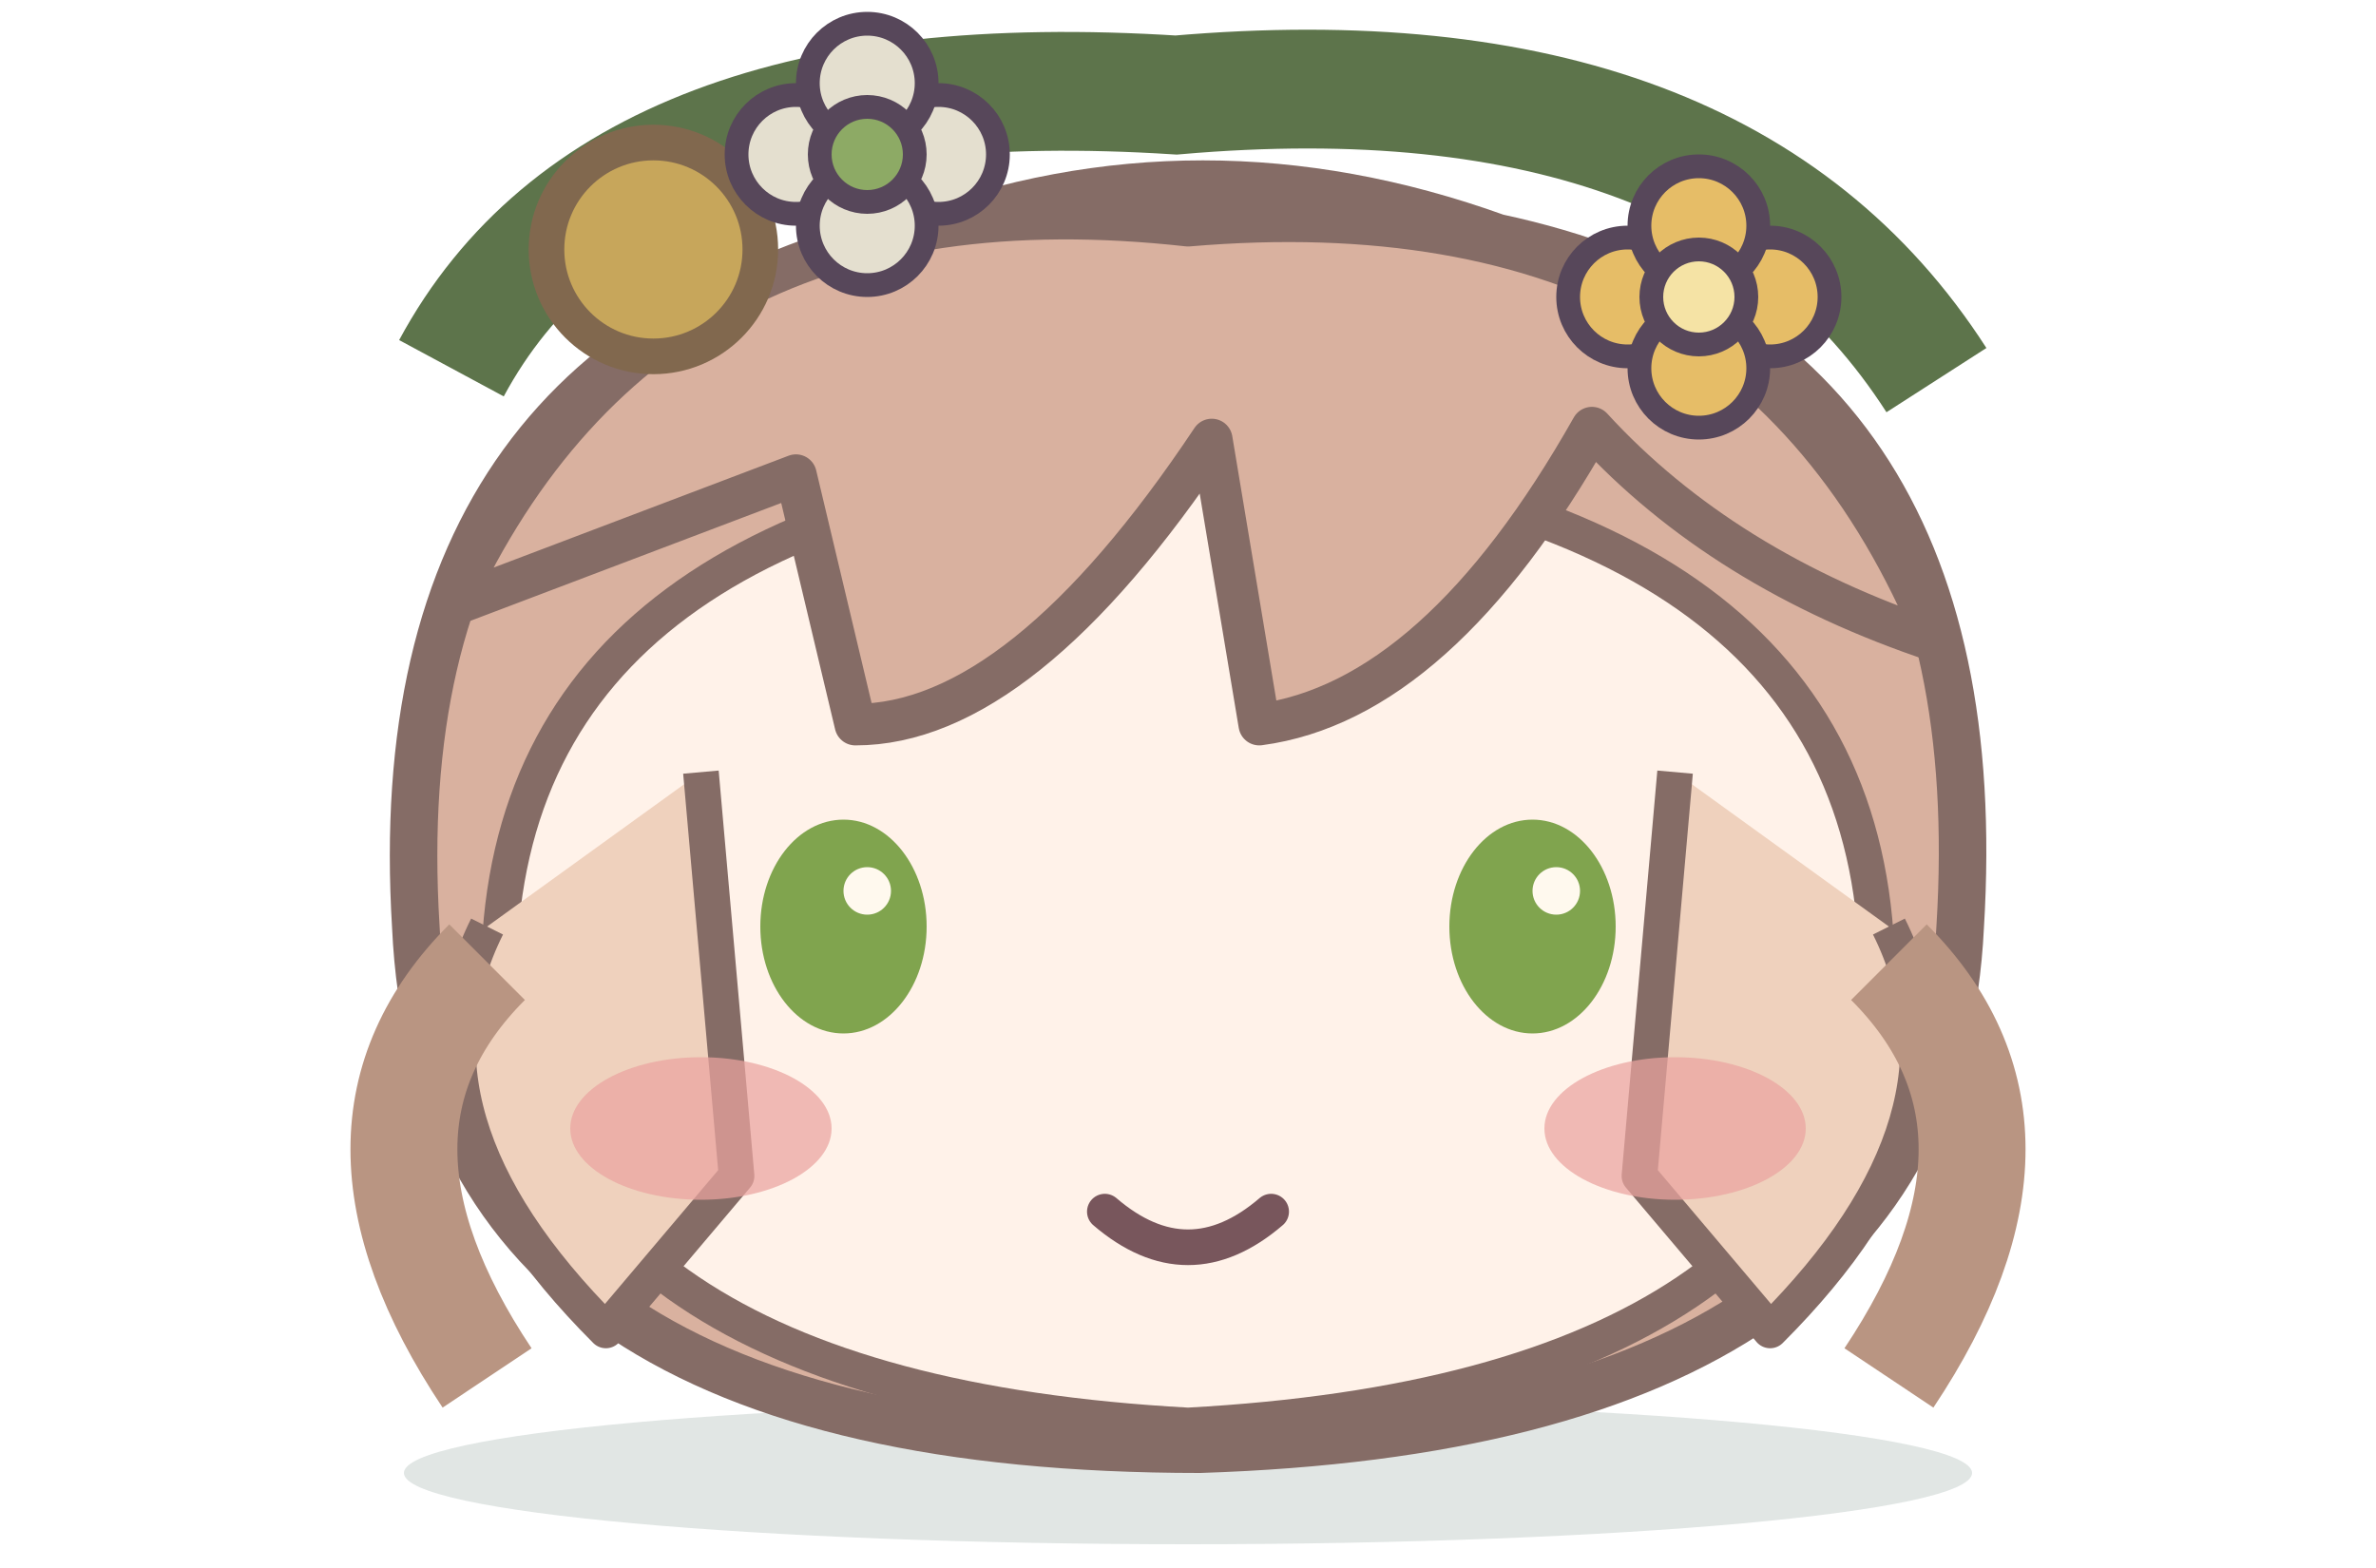
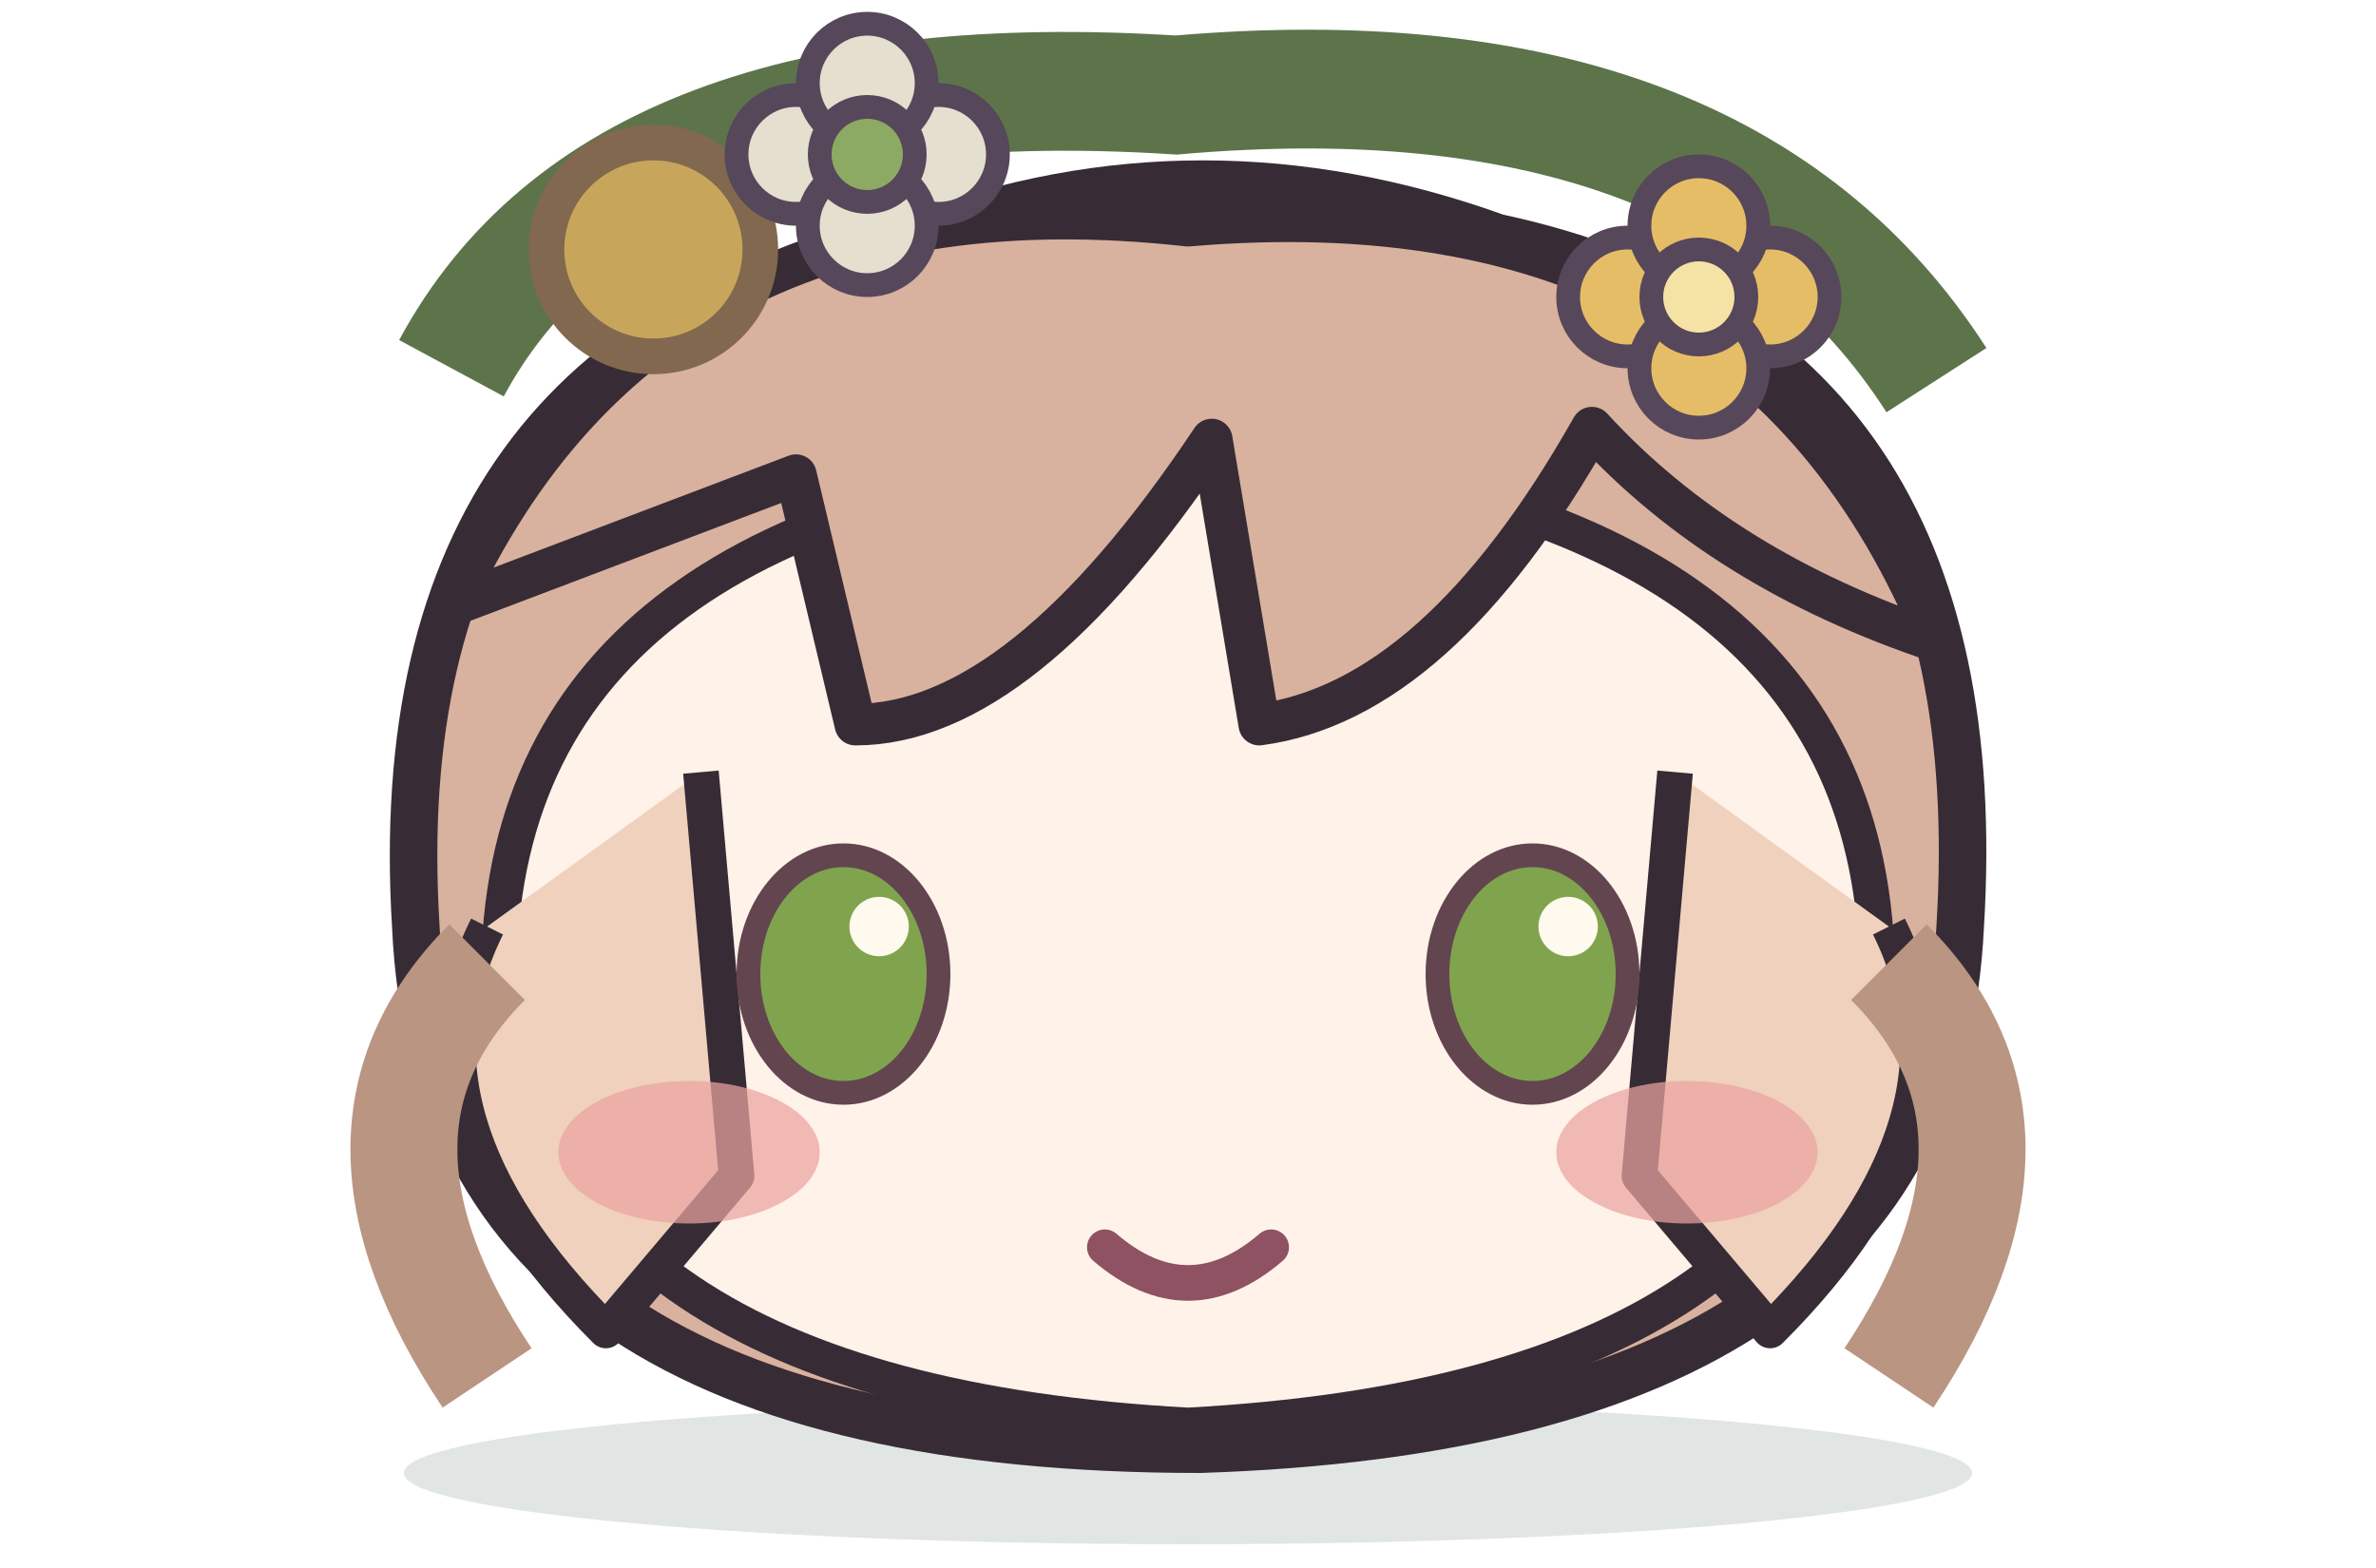
<svg xmlns="http://www.w3.org/2000/svg" viewBox="0 0 200 132">
  <ellipse cx="100" cy="124" rx="66" ry="6" fill="#143d30" opacity=".13" />
-   <path d="M35 78Q32 29 77 20Q101 11 126 20Q168 29 165 78Q163 120 101 122Q37 122 35 78Z" fill="#d9b19f" stroke="#856c66" stroke-width="4" stroke-linejoin="round" />
-   <path d="M42 81Q43 42 100 38Q157 42 158 81Q155 117 100 120Q45 117 42 81Z" fill="#fff2e9" stroke="#856c66" stroke-width="3" />
-   <path d="M41 78Q33 94 51 112L62 99L59 65M159 78Q167 94 149 112L138 99L141 65" fill="#efd1bd" stroke="#856c66" stroke-width="3" stroke-linejoin="round" />
-   <path d="M38 51Q55 14 100 19Q147 15 163 54Q145 48 134 36Q121 59 106 61L102 37Q86 61 72 61L67 40Z" fill="#d9b19f" stroke="#856c66" stroke-width="3.5" stroke-linejoin="round" />
-   <ellipse cx="71" cy="78" rx="7" ry="9" fill="#80a44e" />
-   <ellipse cx="129" cy="78" rx="7" ry="9" fill="#80a44e" />
-   <circle cx="73" cy="75" r="2" fill="#fff9ee" />
-   <circle cx="131" cy="75" r="2" fill="#fff9ee" />
-   <ellipse cx="59" cy="95" rx="11" ry="6" fill="#eaa4a0" opacity=".72" />
-   <ellipse cx="141" cy="95" rx="11" ry="6" fill="#eaa4a0" opacity=".72" />
-   <path d="M93 102Q100 108 107 102" fill="none" stroke="#78565c" stroke-width="3" stroke-linecap="round" />
+   <path d="M35 78Q32 29 77 20Q101 11 126 20Q168 29 165 78Q163 120 101 122Q37 122 35 78Z" fill="#d9b19f" stroke="#372c35" stroke-width="4" stroke-linejoin="round" />
+   <path d="M42 81Q43 42 100 38Q157 42 158 81Q155 117 100 120Q45 117 42 81Z" fill="#fff2e9" stroke="#372c35" stroke-width="3" />
+   <path d="M41 78Q33 94 51 112L62 99L59 65M159 78Q167 94 149 112L138 99L141 65" fill="#efd1bd" stroke="#372c35" stroke-width="3" stroke-linejoin="round" />
+   <path d="M38 51Q55 14 100 19Q147 15 163 54Q145 48 134 36Q121 59 106 61L102 37Q86 61 72 61L67 40Z" fill="#d9b19f" stroke="#372c35" stroke-width="3.5" stroke-linejoin="round" />
+   <ellipse cx="71" cy="82" rx="9" ry="11" fill="#634550" />
+   <ellipse cx="129" cy="82" rx="9" ry="11" fill="#634550" />
+   <ellipse cx="71" cy="82" rx="7" ry="9" fill="#80a44e" />
+   <ellipse cx="129" cy="82" rx="7" ry="9" fill="#80a44e" />
+   <circle cx="74" cy="78" r="2.5" fill="#fff9ee" />
+   <circle cx="132" cy="78" r="2.5" fill="#fff9ee" />
+   <ellipse cx="58" cy="97" rx="11" ry="6" fill="#eaa4a0" opacity=".72" />
+   <ellipse cx="142" cy="97" rx="11" ry="6" fill="#eaa4a0" opacity=".72" />
+   <path d="M93 105Q100 111 107 105" fill="none" stroke="#8f5262" stroke-width="3" stroke-linecap="round" />
  <path d="M38 31Q52 5 99 8Q145 4 163 32" fill="none" stroke="#5d744b" stroke-width="10" />
  <circle cx="55" cy="21" r="9" fill="#c7a65b" stroke="#81684e" stroke-width="3" />
  <g transform="translate(143 25)" stroke="#57475a" stroke-width="2">
    <circle cx="-6" cy="0" r="5" fill="#e6bd67" />
    <circle cx="6" cy="0" r="5" fill="#e6bd67" />
    <circle cx="0" cy="-6" r="5" fill="#e6bd67" />
    <circle cx="0" cy="6" r="5" fill="#e6bd67" />
    <circle r="4" fill="#f5e3a5" />
  </g>
  <g transform="translate(73 13)" stroke="#57475a" stroke-width="2">
    <circle cx="-6" cy="0" r="5" fill="#e4dfcf" />
    <circle cx="6" cy="0" r="5" fill="#e4dfcf" />
    <circle cx="0" cy="-6" r="5" fill="#e4dfcf" />
    <circle cx="0" cy="6" r="5" fill="#e4dfcf" />
    <circle r="4" fill="#8daa65" />
  </g>
  <path d="M41 81Q27 95 41 116M159 81Q173 95 159 116" fill="none" stroke="#b99582" stroke-width="9" />
</svg>
